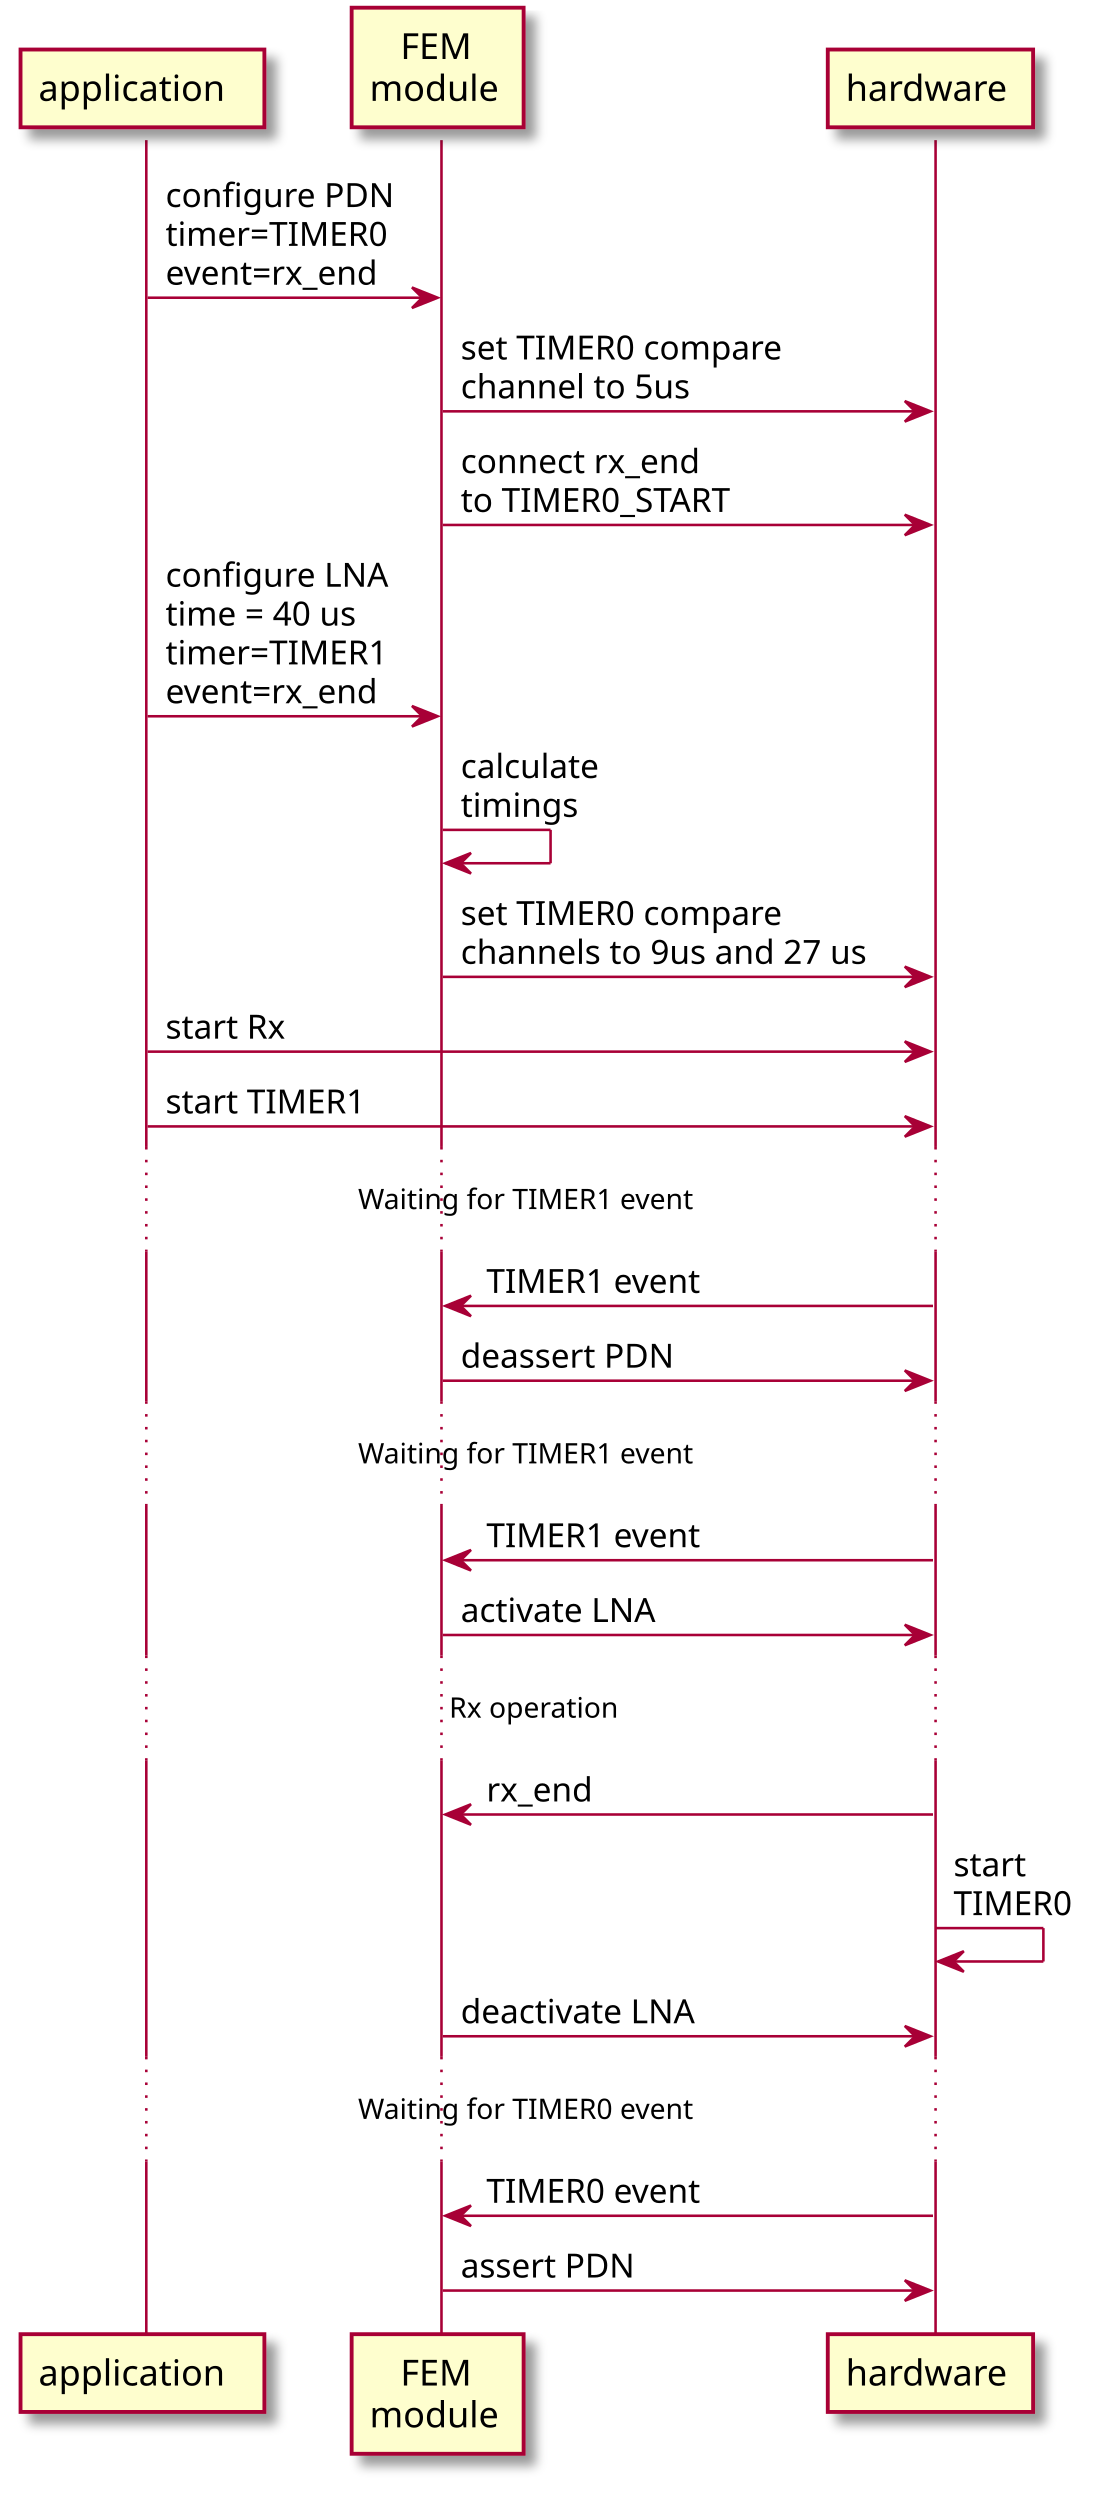
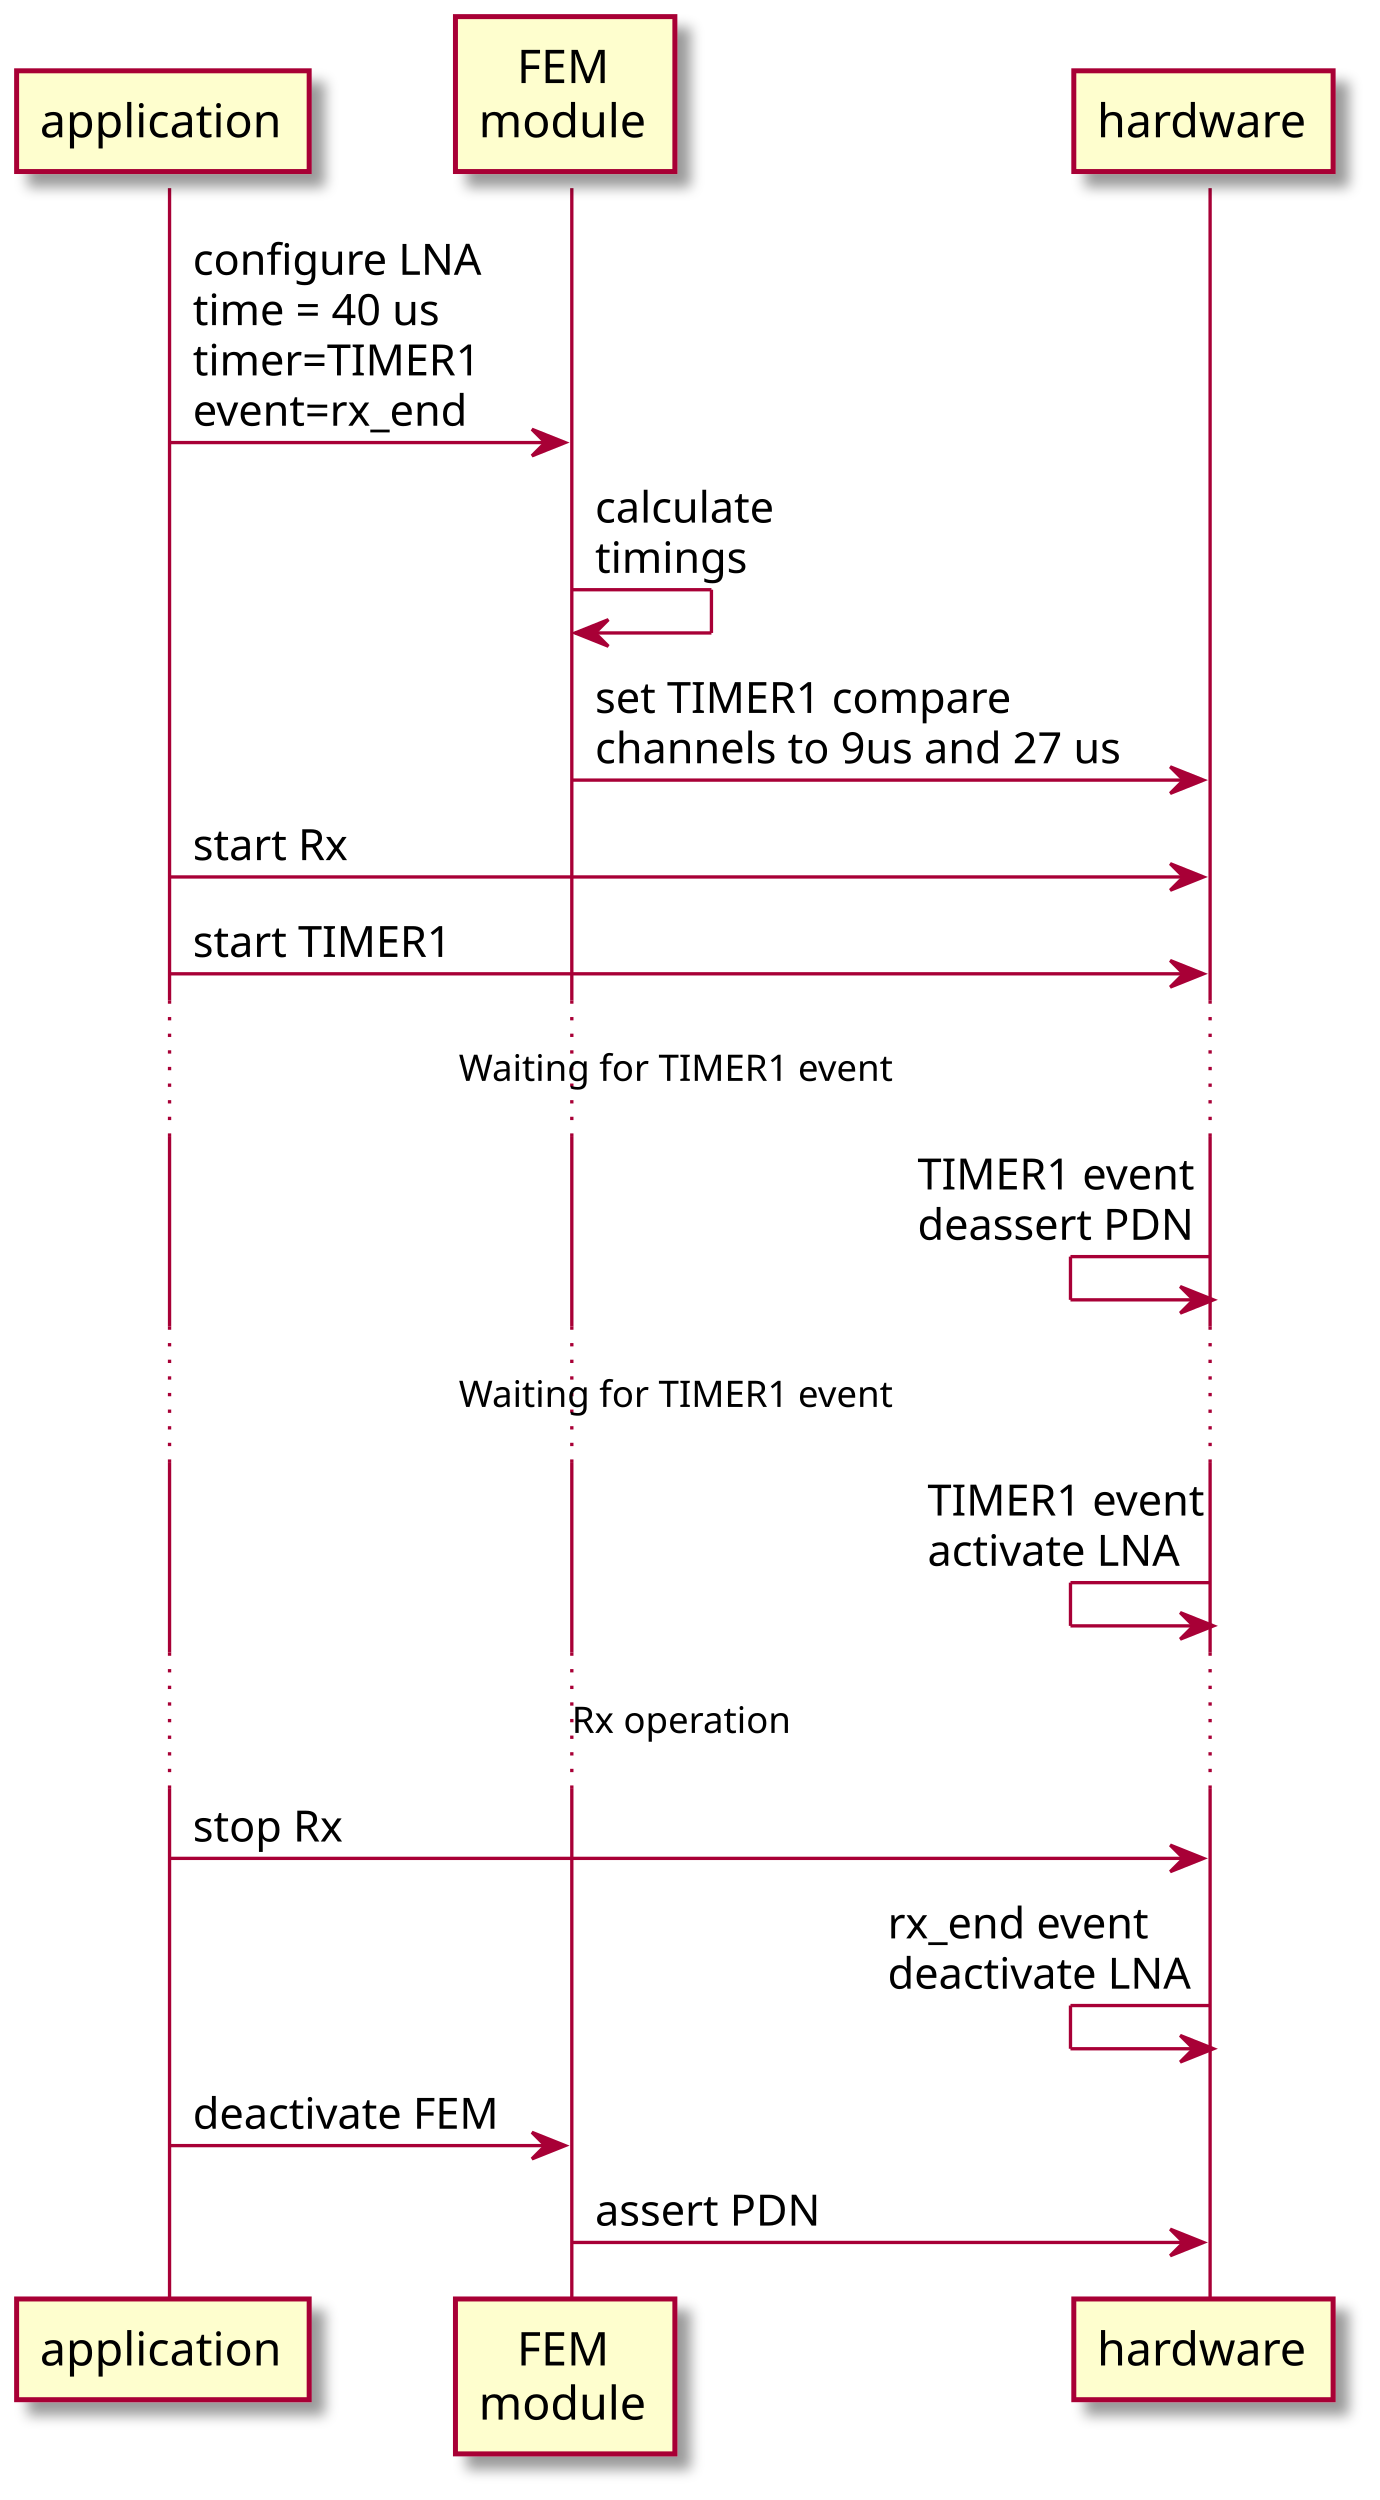
- <svg xmlns="http://www.w3.org/2000/svg" contentScriptType="application/ecmascript" contentStyleType="text/css" height="974px" preserveAspectRatio="none" style="width:429px;height:974px;" version="1.1" viewBox="0 0 429 974" width="429px" zoomAndPan="magnify">
+ <svg xmlns="http://www.w3.org/2000/svg" contentScriptType="application/ecmascript" contentStyleType="text/css" height="752px" preserveAspectRatio="none" style="width:415px;height:752px;background:#FFFFFF;" version="1.1" viewBox="0 0 415 752" width="415px" zoomAndPan="magnify">
  <defs>
-     <filter height="300%" id="f1lcoytfo498xe" width="300%" x="-1" y="-1">
+     <filter height="300%" id="f9v8w89zer8w8" width="300%" x="-1" y="-1">
      <feGaussianBlur result="blurOut" stdDeviation="2.0" />
      <feColorMatrix in="blurOut" result="blurOut2" type="matrix" values="0 0 0 0 0 0 0 0 0 0 0 0 0 0 0 0 0 0 .4 0" />
      <feOffset dx="4.0" dy="4.0" in="blurOut2" result="blurOut3" />
      <feBlend in="SourceGraphic" in2="blurOut3" mode="normal" />
    </filter>
  </defs>
  <g>
-     <line style="stroke: #A80036; stroke-width: 1.0;" x1="57" x2="57" y1="54.594" y2="446.852" />
-     <line style="stroke: #A80036; stroke-width: 1.0; stroke-dasharray: 1.0,4.0;" x1="57" x2="57" y1="446.852" y2="487.656" />
-     <line style="stroke: #A80036; stroke-width: 1.0;" x1="57" x2="57" y1="487.656" y2="545.922" />
-     <line style="stroke: #A80036; stroke-width: 1.0; stroke-dasharray: 1.0,4.0;" x1="57" x2="57" y1="545.922" y2="586.727" />
-     <line style="stroke: #A80036; stroke-width: 1.0;" x1="57" x2="57" y1="586.727" y2="644.992" />
-     <line style="stroke: #A80036; stroke-width: 1.0; stroke-dasharray: 1.0,4.0;" x1="57" x2="57" y1="644.992" y2="685.797" />
-     <line style="stroke: #A80036; stroke-width: 1.0;" x1="57" x2="57" y1="685.797" y2="801.328" />
-     <line style="stroke: #A80036; stroke-width: 1.0; stroke-dasharray: 1.0,4.0;" x1="57" x2="57" y1="801.328" y2="842.133" />
-     <line style="stroke: #A80036; stroke-width: 1.0;" x1="57" x2="57" y1="842.133" y2="910.398" />
-     <line style="stroke: #A80036; stroke-width: 1.0;" x1="172" x2="172" y1="54.594" y2="446.852" />
-     <line style="stroke: #A80036; stroke-width: 1.0; stroke-dasharray: 1.0,4.0;" x1="172" x2="172" y1="446.852" y2="487.656" />
-     <line style="stroke: #A80036; stroke-width: 1.0;" x1="172" x2="172" y1="487.656" y2="545.922" />
-     <line style="stroke: #A80036; stroke-width: 1.0; stroke-dasharray: 1.0,4.0;" x1="172" x2="172" y1="545.922" y2="586.727" />
-     <line style="stroke: #A80036; stroke-width: 1.0;" x1="172" x2="172" y1="586.727" y2="644.992" />
-     <line style="stroke: #A80036; stroke-width: 1.0; stroke-dasharray: 1.0,4.0;" x1="172" x2="172" y1="644.992" y2="685.797" />
-     <line style="stroke: #A80036; stroke-width: 1.0;" x1="172" x2="172" y1="685.797" y2="801.328" />
-     <line style="stroke: #A80036; stroke-width: 1.0; stroke-dasharray: 1.0,4.0;" x1="172" x2="172" y1="801.328" y2="842.133" />
-     <line style="stroke: #A80036; stroke-width: 1.0;" x1="172" x2="172" y1="842.133" y2="910.398" />
-     <line style="stroke: #A80036; stroke-width: 1.0;" x1="364.5" x2="364.5" y1="54.594" y2="446.852" />
-     <line style="stroke: #A80036; stroke-width: 1.0; stroke-dasharray: 1.0,4.0;" x1="364.5" x2="364.5" y1="446.852" y2="487.656" />
-     <line style="stroke: #A80036; stroke-width: 1.0;" x1="364.5" x2="364.5" y1="487.656" y2="545.922" />
-     <line style="stroke: #A80036; stroke-width: 1.0; stroke-dasharray: 1.0,4.0;" x1="364.5" x2="364.5" y1="545.922" y2="586.727" />
-     <line style="stroke: #A80036; stroke-width: 1.0;" x1="364.5" x2="364.5" y1="586.727" y2="644.992" />
-     <line style="stroke: #A80036; stroke-width: 1.0; stroke-dasharray: 1.0,4.0;" x1="364.5" x2="364.5" y1="644.992" y2="685.797" />
-     <line style="stroke: #A80036; stroke-width: 1.0;" x1="364.5" x2="364.5" y1="685.797" y2="801.328" />
-     <line style="stroke: #A80036; stroke-width: 1.0; stroke-dasharray: 1.0,4.0;" x1="364.5" x2="364.5" y1="801.328" y2="842.133" />
-     <line style="stroke: #A80036; stroke-width: 1.0;" x1="364.5" x2="364.5" y1="842.133" y2="910.398" />
-     <rect fill="#FEFECE" filter="url(#f1lcoytfo498xe)" height="30.297" style="stroke: #A80036; stroke-width: 1.5;" width="95" x="8" y="19.297" />
-     <text fill="#000000" font-family="sans-serif" font-size="14" lengthAdjust="spacingAndGlyphs" textLength="81" x="15" y="39.292">application</text>
-     <rect fill="#FEFECE" filter="url(#f1lcoytfo498xe)" height="30.297" style="stroke: #A80036; stroke-width: 1.5;" width="95" x="8" y="909.398" />
-     <text fill="#000000" font-family="sans-serif" font-size="14" lengthAdjust="spacingAndGlyphs" textLength="81" x="15" y="929.394">application</text>
-     <rect fill="#FEFECE" filter="url(#f1lcoytfo498xe)" height="46.594" style="stroke: #A80036; stroke-width: 1.5;" width="67" x="137" y="3" />
-     <text fill="#000000" font-family="sans-serif" font-size="14" lengthAdjust="spacingAndGlyphs" textLength="29" x="156" y="22.995">FEM</text>
-     <text fill="#000000" font-family="sans-serif" font-size="14" lengthAdjust="spacingAndGlyphs" textLength="53" x="144" y="39.292">module</text>
-     <rect fill="#FEFECE" filter="url(#f1lcoytfo498xe)" height="46.594" style="stroke: #A80036; stroke-width: 1.5;" width="67" x="137" y="909.398" />
-     <text fill="#000000" font-family="sans-serif" font-size="14" lengthAdjust="spacingAndGlyphs" textLength="29" x="156" y="929.394">FEM</text>
-     <text fill="#000000" font-family="sans-serif" font-size="14" lengthAdjust="spacingAndGlyphs" textLength="53" x="144" y="945.69">module</text>
-     <rect fill="#FEFECE" filter="url(#f1lcoytfo498xe)" height="30.297" style="stroke: #A80036; stroke-width: 1.5;" width="80" x="322.5" y="19.297" />
-     <text fill="#000000" font-family="sans-serif" font-size="14" lengthAdjust="spacingAndGlyphs" textLength="66" x="329.5" y="39.292">hardware</text>
-     <rect fill="#FEFECE" filter="url(#f1lcoytfo498xe)" height="30.297" style="stroke: #A80036; stroke-width: 1.5;" width="80" x="322.5" y="909.398" />
-     <text fill="#000000" font-family="sans-serif" font-size="14" lengthAdjust="spacingAndGlyphs" textLength="66" x="329.5" y="929.394">hardware</text>
-     <polygon fill="#A80036" points="160.5,111.992,170.5,115.992,160.5,119.992,164.5,115.992" style="stroke: #A80036; stroke-width: 1.0;" />
-     <line style="stroke: #A80036; stroke-width: 1.0;" x1="57.5" x2="166.5" y1="115.992" y2="115.992" />
-     <text fill="#000000" font-family="sans-serif" font-size="13" lengthAdjust="spacingAndGlyphs" textLength="91" x="64.5" y="80.661">configure PDN</text>
-     <text fill="#000000" font-family="sans-serif" font-size="13" lengthAdjust="spacingAndGlyphs" textLength="90" x="64.5" y="95.793">timer=TIMER0</text>
-     <text fill="#000000" font-family="sans-serif" font-size="13" lengthAdjust="spacingAndGlyphs" textLength="91" x="64.5" y="110.926">event=rx_end</text>
-     <polygon fill="#A80036" points="352.5,156.258,362.5,160.258,352.5,164.258,356.5,160.258" style="stroke: #A80036; stroke-width: 1.0;" />
-     <line style="stroke: #A80036; stroke-width: 1.0;" x1="172.5" x2="358.5" y1="160.258" y2="160.258" />
-     <text fill="#000000" font-family="sans-serif" font-size="13" lengthAdjust="spacingAndGlyphs" textLength="131" x="179.5" y="140.059">set TIMER0 compare</text>
-     <text fill="#000000" font-family="sans-serif" font-size="13" lengthAdjust="spacingAndGlyphs" textLength="94" x="179.5" y="155.192">channel to 5us</text>
-     <polygon fill="#A80036" points="352.5,200.523,362.5,204.523,352.5,208.523,356.5,204.523" style="stroke: #A80036; stroke-width: 1.0;" />
-     <line style="stroke: #A80036; stroke-width: 1.0;" x1="172.5" x2="358.5" y1="204.523" y2="204.523" />
-     <text fill="#000000" font-family="sans-serif" font-size="13" lengthAdjust="spacingAndGlyphs" textLength="99" x="179.5" y="184.325">connect rx_end</text>
-     <text fill="#000000" font-family="sans-serif" font-size="13" lengthAdjust="spacingAndGlyphs" textLength="112" x="179.5" y="199.458">to TIMER0_START</text>
-     <polygon fill="#A80036" points="160.5,275.055,170.5,279.055,160.5,283.055,164.5,279.055" style="stroke: #A80036; stroke-width: 1.0;" />
-     <line style="stroke: #A80036; stroke-width: 1.0;" x1="57.5" x2="166.5" y1="279.055" y2="279.055" />
-     <text fill="#000000" font-family="sans-serif" font-size="13" lengthAdjust="spacingAndGlyphs" textLength="89" x="64.5" y="228.59">configure LNA</text>
-     <text fill="#000000" font-family="sans-serif" font-size="13" lengthAdjust="spacingAndGlyphs" textLength="82" x="64.5" y="243.723">time = 40 us</text>
-     <text fill="#000000" font-family="sans-serif" font-size="13" lengthAdjust="spacingAndGlyphs" textLength="90" x="64.5" y="258.856">timer=TIMER1</text>
-     <text fill="#000000" font-family="sans-serif" font-size="13" lengthAdjust="spacingAndGlyphs" textLength="91" x="64.5" y="273.989">event=rx_end</text>
-     <line style="stroke: #A80036; stroke-width: 1.0;" x1="172.5" x2="214.5" y1="323.32" y2="323.32" />
-     <line style="stroke: #A80036; stroke-width: 1.0;" x1="214.5" x2="214.5" y1="323.32" y2="336.32" />
-     <line style="stroke: #A80036; stroke-width: 1.0;" x1="173.5" x2="214.5" y1="336.32" y2="336.32" />
-     <polygon fill="#A80036" points="183.5,332.32,173.5,336.32,183.5,340.32,179.5,336.32" style="stroke: #A80036; stroke-width: 1.0;" />
-     <text fill="#000000" font-family="sans-serif" font-size="13" lengthAdjust="spacingAndGlyphs" textLength="57" x="179.5" y="303.122">calculate</text>
-     <text fill="#000000" font-family="sans-serif" font-size="13" lengthAdjust="spacingAndGlyphs" textLength="47" x="179.5" y="318.254">timings</text>
-     <polygon fill="#A80036" points="352.5,376.586,362.5,380.586,352.5,384.586,356.5,380.586" style="stroke: #A80036; stroke-width: 1.0;" />
-     <line style="stroke: #A80036; stroke-width: 1.0;" x1="172.5" x2="358.5" y1="380.586" y2="380.586" />
-     <text fill="#000000" font-family="sans-serif" font-size="13" lengthAdjust="spacingAndGlyphs" textLength="131" x="179.5" y="360.387">set TIMER0 compare</text>
-     <text fill="#000000" font-family="sans-serif" font-size="13" lengthAdjust="spacingAndGlyphs" textLength="168" x="179.5" y="375.52">channels to 9us and 27 us</text>
-     <polygon fill="#A80036" points="352.5,405.719,362.5,409.719,352.5,413.719,356.5,409.719" style="stroke: #A80036; stroke-width: 1.0;" />
-     <line style="stroke: #A80036; stroke-width: 1.0;" x1="57.5" x2="358.5" y1="409.719" y2="409.719" />
-     <text fill="#000000" font-family="sans-serif" font-size="13" lengthAdjust="spacingAndGlyphs" textLength="51" x="64.5" y="404.653">start Rx</text>
-     <polygon fill="#A80036" points="352.5,434.852,362.5,438.852,352.5,442.852,356.5,438.852" style="stroke: #A80036; stroke-width: 1.0;" />
-     <line style="stroke: #A80036; stroke-width: 1.0;" x1="57.5" x2="358.5" y1="438.852" y2="438.852" />
-     <text fill="#000000" font-family="sans-serif" font-size="13" lengthAdjust="spacingAndGlyphs" textLength="80" x="64.5" y="433.786">start TIMER1</text>
-     <text fill="#000000" font-family="sans-serif" font-size="11" lengthAdjust="spacingAndGlyphs" textLength="143" x="139.5" y="471.062">Waiting for TIMER1 event</text>
-     <polygon fill="#A80036" points="183.5,504.789,173.5,508.789,183.5,512.789,179.5,508.789" style="stroke: #A80036; stroke-width: 1.0;" />
-     <line style="stroke: #A80036; stroke-width: 1.0;" x1="177.5" x2="363.5" y1="508.789" y2="508.789" />
-     <text fill="#000000" font-family="sans-serif" font-size="13" lengthAdjust="spacingAndGlyphs" textLength="87" x="189.5" y="503.723">TIMER1 event</text>
-     <polygon fill="#A80036" points="352.5,533.922,362.5,537.922,352.5,541.922,356.5,537.922" style="stroke: #A80036; stroke-width: 1.0;" />
-     <line style="stroke: #A80036; stroke-width: 1.0;" x1="172.5" x2="358.5" y1="537.922" y2="537.922" />
-     <text fill="#000000" font-family="sans-serif" font-size="13" lengthAdjust="spacingAndGlyphs" textLength="87" x="179.5" y="532.856">deassert PDN</text>
-     <text fill="#000000" font-family="sans-serif" font-size="11" lengthAdjust="spacingAndGlyphs" textLength="143" x="139.5" y="570.132">Waiting for TIMER1 event</text>
-     <polygon fill="#A80036" points="183.5,603.859,173.5,607.859,183.5,611.859,179.5,607.859" style="stroke: #A80036; stroke-width: 1.0;" />
-     <line style="stroke: #A80036; stroke-width: 1.0;" x1="177.5" x2="363.5" y1="607.859" y2="607.859" />
-     <text fill="#000000" font-family="sans-serif" font-size="13" lengthAdjust="spacingAndGlyphs" textLength="87" x="189.5" y="602.793">TIMER1 event</text>
-     <polygon fill="#A80036" points="352.5,632.992,362.5,636.992,352.5,640.992,356.5,636.992" style="stroke: #A80036; stroke-width: 1.0;" />
-     <line style="stroke: #A80036; stroke-width: 1.0;" x1="172.5" x2="358.5" y1="636.992" y2="636.992" />
-     <text fill="#000000" font-family="sans-serif" font-size="13" lengthAdjust="spacingAndGlyphs" textLength="81" x="179.5" y="631.926">activate LNA</text>
-     <text fill="#000000" font-family="sans-serif" font-size="11" lengthAdjust="spacingAndGlyphs" textLength="72" x="175" y="669.203">Rx operation</text>
-     <polygon fill="#A80036" points="183.5,702.93,173.5,706.93,183.5,710.93,179.5,706.93" style="stroke: #A80036; stroke-width: 1.0;" />
-     <line style="stroke: #A80036; stroke-width: 1.0;" x1="177.5" x2="363.5" y1="706.93" y2="706.93" />
-     <text fill="#000000" font-family="sans-serif" font-size="13" lengthAdjust="spacingAndGlyphs" textLength="44" x="189.5" y="701.864">rx_end</text>
-     <line style="stroke: #A80036; stroke-width: 1.0;" x1="364.5" x2="406.5" y1="751.195" y2="751.195" />
-     <line style="stroke: #A80036; stroke-width: 1.0;" x1="406.5" x2="406.5" y1="751.195" y2="764.195" />
-     <line style="stroke: #A80036; stroke-width: 1.0;" x1="365.5" x2="406.5" y1="764.195" y2="764.195" />
-     <polygon fill="#A80036" points="375.5,760.195,365.5,764.195,375.5,768.195,371.5,764.195" style="stroke: #A80036; stroke-width: 1.0;" />
-     <text fill="#000000" font-family="sans-serif" font-size="13" lengthAdjust="spacingAndGlyphs" textLength="30" x="371.5" y="730.997">start</text>
-     <text fill="#000000" font-family="sans-serif" font-size="13" lengthAdjust="spacingAndGlyphs" textLength="46" x="371.5" y="746.129">TIMER0</text>
-     <polygon fill="#A80036" points="352.5,789.328,362.5,793.328,352.5,797.328,356.5,793.328" style="stroke: #A80036; stroke-width: 1.0;" />
-     <line style="stroke: #A80036; stroke-width: 1.0;" x1="172.5" x2="358.5" y1="793.328" y2="793.328" />
-     <text fill="#000000" font-family="sans-serif" font-size="13" lengthAdjust="spacingAndGlyphs" textLength="97" x="179.5" y="788.262">deactivate LNA</text>
-     <text fill="#000000" font-family="sans-serif" font-size="11" lengthAdjust="spacingAndGlyphs" textLength="143" x="139.5" y="825.539">Waiting for TIMER0 event</text>
-     <polygon fill="#A80036" points="183.5,859.266,173.5,863.266,183.5,867.266,179.5,863.266" style="stroke: #A80036; stroke-width: 1.0;" />
-     <line style="stroke: #A80036; stroke-width: 1.0;" x1="177.5" x2="363.5" y1="863.266" y2="863.266" />
-     <text fill="#000000" font-family="sans-serif" font-size="13" lengthAdjust="spacingAndGlyphs" textLength="87" x="189.5" y="858.2">TIMER0 event</text>
-     <polygon fill="#A80036" points="352.5,888.398,362.5,892.398,352.5,896.398,356.5,892.398" style="stroke: #A80036; stroke-width: 1.0;" />
-     <line style="stroke: #A80036; stroke-width: 1.0;" x1="172.5" x2="358.5" y1="892.398" y2="892.398" />
-     <text fill="#000000" font-family="sans-serif" font-size="13" lengthAdjust="spacingAndGlyphs" textLength="71" x="179.5" y="887.332">assert PDN</text>
+     <line style="stroke:#A80036;stroke-width:1.0;" x1="51" x2="51" y1="56.594" y2="300.922" />
+     <line style="stroke:#A80036;stroke-width:1.0;stroke-dasharray:1.0,4.0;" x1="51" x2="51" y1="300.922" y2="341.727" />
+     <line style="stroke:#A80036;stroke-width:1.0;" x1="51" x2="51" y1="341.727" y2="398.992" />
+     <line style="stroke:#A80036;stroke-width:1.0;stroke-dasharray:1.0,4.0;" x1="51" x2="51" y1="398.992" y2="439.797" />
+     <line style="stroke:#A80036;stroke-width:1.0;" x1="51" x2="51" y1="439.797" y2="497.062" />
+     <line style="stroke:#A80036;stroke-width:1.0;stroke-dasharray:1.0,4.0;" x1="51" x2="51" y1="497.062" y2="537.867" />
+     <line style="stroke:#A80036;stroke-width:1.0;" x1="51" x2="51" y1="537.867" y2="692.531" />
+     <line style="stroke:#A80036;stroke-width:1.0;" x1="172" x2="172" y1="56.594" y2="300.922" />
+     <line style="stroke:#A80036;stroke-width:1.0;stroke-dasharray:1.0,4.0;" x1="172" x2="172" y1="300.922" y2="341.727" />
+     <line style="stroke:#A80036;stroke-width:1.0;" x1="172" x2="172" y1="341.727" y2="398.992" />
+     <line style="stroke:#A80036;stroke-width:1.0;stroke-dasharray:1.0,4.0;" x1="172" x2="172" y1="398.992" y2="439.797" />
+     <line style="stroke:#A80036;stroke-width:1.0;" x1="172" x2="172" y1="439.797" y2="497.062" />
+     <line style="stroke:#A80036;stroke-width:1.0;stroke-dasharray:1.0,4.0;" x1="172" x2="172" y1="497.062" y2="537.867" />
+     <line style="stroke:#A80036;stroke-width:1.0;" x1="172" x2="172" y1="537.867" y2="692.531" />
+     <line style="stroke:#A80036;stroke-width:1.0;" x1="364" x2="364" y1="56.594" y2="300.922" />
+     <line style="stroke:#A80036;stroke-width:1.0;stroke-dasharray:1.0,4.0;" x1="364" x2="364" y1="300.922" y2="341.727" />
+     <line style="stroke:#A80036;stroke-width:1.0;" x1="364" x2="364" y1="341.727" y2="398.992" />
+     <line style="stroke:#A80036;stroke-width:1.0;stroke-dasharray:1.0,4.0;" x1="364" x2="364" y1="398.992" y2="439.797" />
+     <line style="stroke:#A80036;stroke-width:1.0;" x1="364" x2="364" y1="439.797" y2="497.062" />
+     <line style="stroke:#A80036;stroke-width:1.0;stroke-dasharray:1.0,4.0;" x1="364" x2="364" y1="497.062" y2="537.867" />
+     <line style="stroke:#A80036;stroke-width:1.0;" x1="364" x2="364" y1="537.867" y2="692.531" />
+     <rect fill="#FEFECE" filter="url(#f9v8w89zer8w8)" height="30.297" style="stroke:#A80036;stroke-width:1.5;" width="88" x="5" y="21.297" />
+     <text fill="#000000" font-family="sans-serif" font-size="14" lengthAdjust="spacing" textLength="74" x="12" y="41.292">application</text>
+     <rect fill="#FEFECE" filter="url(#f9v8w89zer8w8)" height="30.297" style="stroke:#A80036;stroke-width:1.5;" width="88" x="5" y="691.531" />
+     <text fill="#000000" font-family="sans-serif" font-size="14" lengthAdjust="spacing" textLength="74" x="12" y="711.526">application</text>
+     <rect fill="#FEFECE" filter="url(#f9v8w89zer8w8)" height="46.594" style="stroke:#A80036;stroke-width:1.5;" width="66" x="137" y="5" />
+     <text fill="#000000" font-family="sans-serif" font-size="14" lengthAdjust="spacing" textLength="29" x="155.5" y="24.995">FEM</text>
+     <text fill="#000000" font-family="sans-serif" font-size="14" lengthAdjust="spacing" textLength="52" x="144" y="41.292">module</text>
+     <rect fill="#FEFECE" filter="url(#f9v8w89zer8w8)" height="46.594" style="stroke:#A80036;stroke-width:1.5;" width="66" x="137" y="691.531" />
+     <text fill="#000000" font-family="sans-serif" font-size="14" lengthAdjust="spacing" textLength="29" x="155.5" y="711.526">FEM</text>
+     <text fill="#000000" font-family="sans-serif" font-size="14" lengthAdjust="spacing" textLength="52" x="144" y="727.823">module</text>
+     <rect fill="#FEFECE" filter="url(#f9v8w89zer8w8)" height="30.297" style="stroke:#A80036;stroke-width:1.5;" width="78" x="323" y="21.297" />
+     <text fill="#000000" font-family="sans-serif" font-size="14" lengthAdjust="spacing" textLength="64" x="330" y="41.292">hardware</text>
+     <rect fill="#FEFECE" filter="url(#f9v8w89zer8w8)" height="30.297" style="stroke:#A80036;stroke-width:1.5;" width="78" x="323" y="691.531" />
+     <text fill="#000000" font-family="sans-serif" font-size="14" lengthAdjust="spacing" textLength="64" x="330" y="711.526">hardware</text>
+     <polygon fill="#A80036" points="160,129.125,170,133.125,160,137.125,164,133.125" style="stroke:#A80036;stroke-width:1.0;" />
+     <line style="stroke:#A80036;stroke-width:1.0;" x1="51" x2="166" y1="133.125" y2="133.125" />
+     <text fill="#000000" font-family="sans-serif" font-size="13" lengthAdjust="spacing" textLength="89" x="58" y="82.661">configure LNA</text>
+     <text fill="#000000" font-family="sans-serif" font-size="13" lengthAdjust="spacing" textLength="83" x="58" y="97.793">time = 40 us</text>
+     <text fill="#000000" font-family="sans-serif" font-size="13" lengthAdjust="spacing" textLength="90" x="58" y="112.926">timer=TIMER1</text>
+     <text fill="#000000" font-family="sans-serif" font-size="13" lengthAdjust="spacing" textLength="90" x="58" y="128.059">event=rx_end</text>
+     <line style="stroke:#A80036;stroke-width:1.0;" x1="172" x2="214" y1="177.391" y2="177.391" />
+     <line style="stroke:#A80036;stroke-width:1.0;" x1="214" x2="214" y1="177.391" y2="190.391" />
+     <line style="stroke:#A80036;stroke-width:1.0;" x1="173" x2="214" y1="190.391" y2="190.391" />
+     <polygon fill="#A80036" points="183,186.391,173,190.391,183,194.391,179,190.391" style="stroke:#A80036;stroke-width:1.0;" />
+     <text fill="#000000" font-family="sans-serif" font-size="13" lengthAdjust="spacing" textLength="57" x="179" y="157.192">calculate</text>
+     <text fill="#000000" font-family="sans-serif" font-size="13" lengthAdjust="spacing" textLength="47" x="179" y="172.325">timings</text>
+     <polygon fill="#A80036" points="352,230.656,362,234.656,352,238.656,356,234.656" style="stroke:#A80036;stroke-width:1.0;" />
+     <line style="stroke:#A80036;stroke-width:1.0;" x1="172" x2="358" y1="234.656" y2="234.656" />
+     <text fill="#000000" font-family="sans-serif" font-size="13" lengthAdjust="spacing" textLength="130" x="179" y="214.458">set TIMER1 compare</text>
+     <text fill="#000000" font-family="sans-serif" font-size="13" lengthAdjust="spacing" textLength="168" x="179" y="229.59">channels to 9us and 27 us</text>
+     <polygon fill="#A80036" points="352,259.789,362,263.789,352,267.789,356,263.789" style="stroke:#A80036;stroke-width:1.0;" />
+     <line style="stroke:#A80036;stroke-width:1.0;" x1="51" x2="358" y1="263.789" y2="263.789" />
+     <text fill="#000000" font-family="sans-serif" font-size="13" lengthAdjust="spacing" textLength="49" x="58" y="258.723">start Rx</text>
+     <polygon fill="#A80036" points="352,288.922,362,292.922,352,296.922,356,292.922" style="stroke:#A80036;stroke-width:1.0;" />
+     <line style="stroke:#A80036;stroke-width:1.0;" x1="51" x2="358" y1="292.922" y2="292.922" />
+     <text fill="#000000" font-family="sans-serif" font-size="13" lengthAdjust="spacing" textLength="79" x="58" y="287.856">start TIMER1</text>
+     <text fill="#000000" font-family="sans-serif" font-size="11" lengthAdjust="spacing" textLength="139" x="138" y="325.132">Waiting for TIMER1 event</text>
+     <line style="stroke:#A80036;stroke-width:1.0;" x1="322" x2="364" y1="377.992" y2="377.992" />
+     <line style="stroke:#A80036;stroke-width:1.0;" x1="322" x2="322" y1="377.992" y2="390.992" />
+     <line style="stroke:#A80036;stroke-width:1.0;" x1="322" x2="363" y1="390.992" y2="390.992" />
+     <polygon fill="#A80036" points="355,386.992,365,390.992,355,394.992,359,390.992" style="stroke:#A80036;stroke-width:1.0;" />
+     <text fill="#000000" font-family="sans-serif" font-size="13" lengthAdjust="spacing" textLength="85" x="276" y="357.793">TIMER1 event</text>
+     <text fill="#000000" font-family="sans-serif" font-size="13" lengthAdjust="spacing" textLength="88" x="276" y="372.926">deassert PDN</text>
+     <text fill="#000000" font-family="sans-serif" font-size="11" lengthAdjust="spacing" textLength="139" x="138" y="423.203">Waiting for TIMER1 event</text>
+     <line style="stroke:#A80036;stroke-width:1.0;" x1="322" x2="364" y1="476.062" y2="476.062" />
+     <line style="stroke:#A80036;stroke-width:1.0;" x1="322" x2="322" y1="476.062" y2="489.062" />
+     <line style="stroke:#A80036;stroke-width:1.0;" x1="322" x2="363" y1="489.062" y2="489.062" />
+     <polygon fill="#A80036" points="355,485.062,365,489.062,355,493.062,359,489.062" style="stroke:#A80036;stroke-width:1.0;" />
+     <text fill="#000000" font-family="sans-serif" font-size="13" lengthAdjust="spacing" textLength="85" x="279" y="455.864">TIMER1 event</text>
+     <text fill="#000000" font-family="sans-serif" font-size="13" lengthAdjust="spacing" textLength="81" x="279" y="470.997">activate LNA</text>
+     <text fill="#000000" font-family="sans-serif" font-size="11" lengthAdjust="spacing" textLength="71" x="172" y="521.273">Rx operation</text>
+     <polygon fill="#A80036" points="352,555,362,559,352,563,356,559" style="stroke:#A80036;stroke-width:1.0;" />
+     <line style="stroke:#A80036;stroke-width:1.0;" x1="51" x2="358" y1="559" y2="559" />
+     <text fill="#000000" font-family="sans-serif" font-size="13" lengthAdjust="spacing" textLength="47" x="58" y="553.934">stop Rx</text>
+     <line style="stroke:#A80036;stroke-width:1.0;" x1="322" x2="364" y1="603.266" y2="603.266" />
+     <line style="stroke:#A80036;stroke-width:1.0;" x1="322" x2="322" y1="603.266" y2="616.266" />
+     <line style="stroke:#A80036;stroke-width:1.0;" x1="322" x2="363" y1="616.266" y2="616.266" />
+     <polygon fill="#A80036" points="355,612.266,365,616.266,355,620.266,359,616.266" style="stroke:#A80036;stroke-width:1.0;" />
+     <text fill="#000000" font-family="sans-serif" font-size="13" lengthAdjust="spacing" textLength="83" x="267" y="583.067">rx_end event</text>
+     <text fill="#000000" font-family="sans-serif" font-size="13" lengthAdjust="spacing" textLength="97" x="267" y="598.2">deactivate LNA</text>
+     <polygon fill="#A80036" points="160,641.398,170,645.398,160,649.398,164,645.398" style="stroke:#A80036;stroke-width:1.0;" />
+     <line style="stroke:#A80036;stroke-width:1.0;" x1="51" x2="166" y1="645.398" y2="645.398" />
+     <text fill="#000000" font-family="sans-serif" font-size="13" lengthAdjust="spacing" textLength="97" x="58" y="640.332">deactivate FEM</text>
+     <polygon fill="#A80036" points="352,670.531,362,674.531,352,678.531,356,674.531" style="stroke:#A80036;stroke-width:1.0;" />
+     <line style="stroke:#A80036;stroke-width:1.0;" x1="172" x2="358" y1="674.531" y2="674.531" />
+     <text fill="#000000" font-family="sans-serif" font-size="13" lengthAdjust="spacing" textLength="72" x="179" y="669.465">assert PDN</text>
  </g>
</svg>
